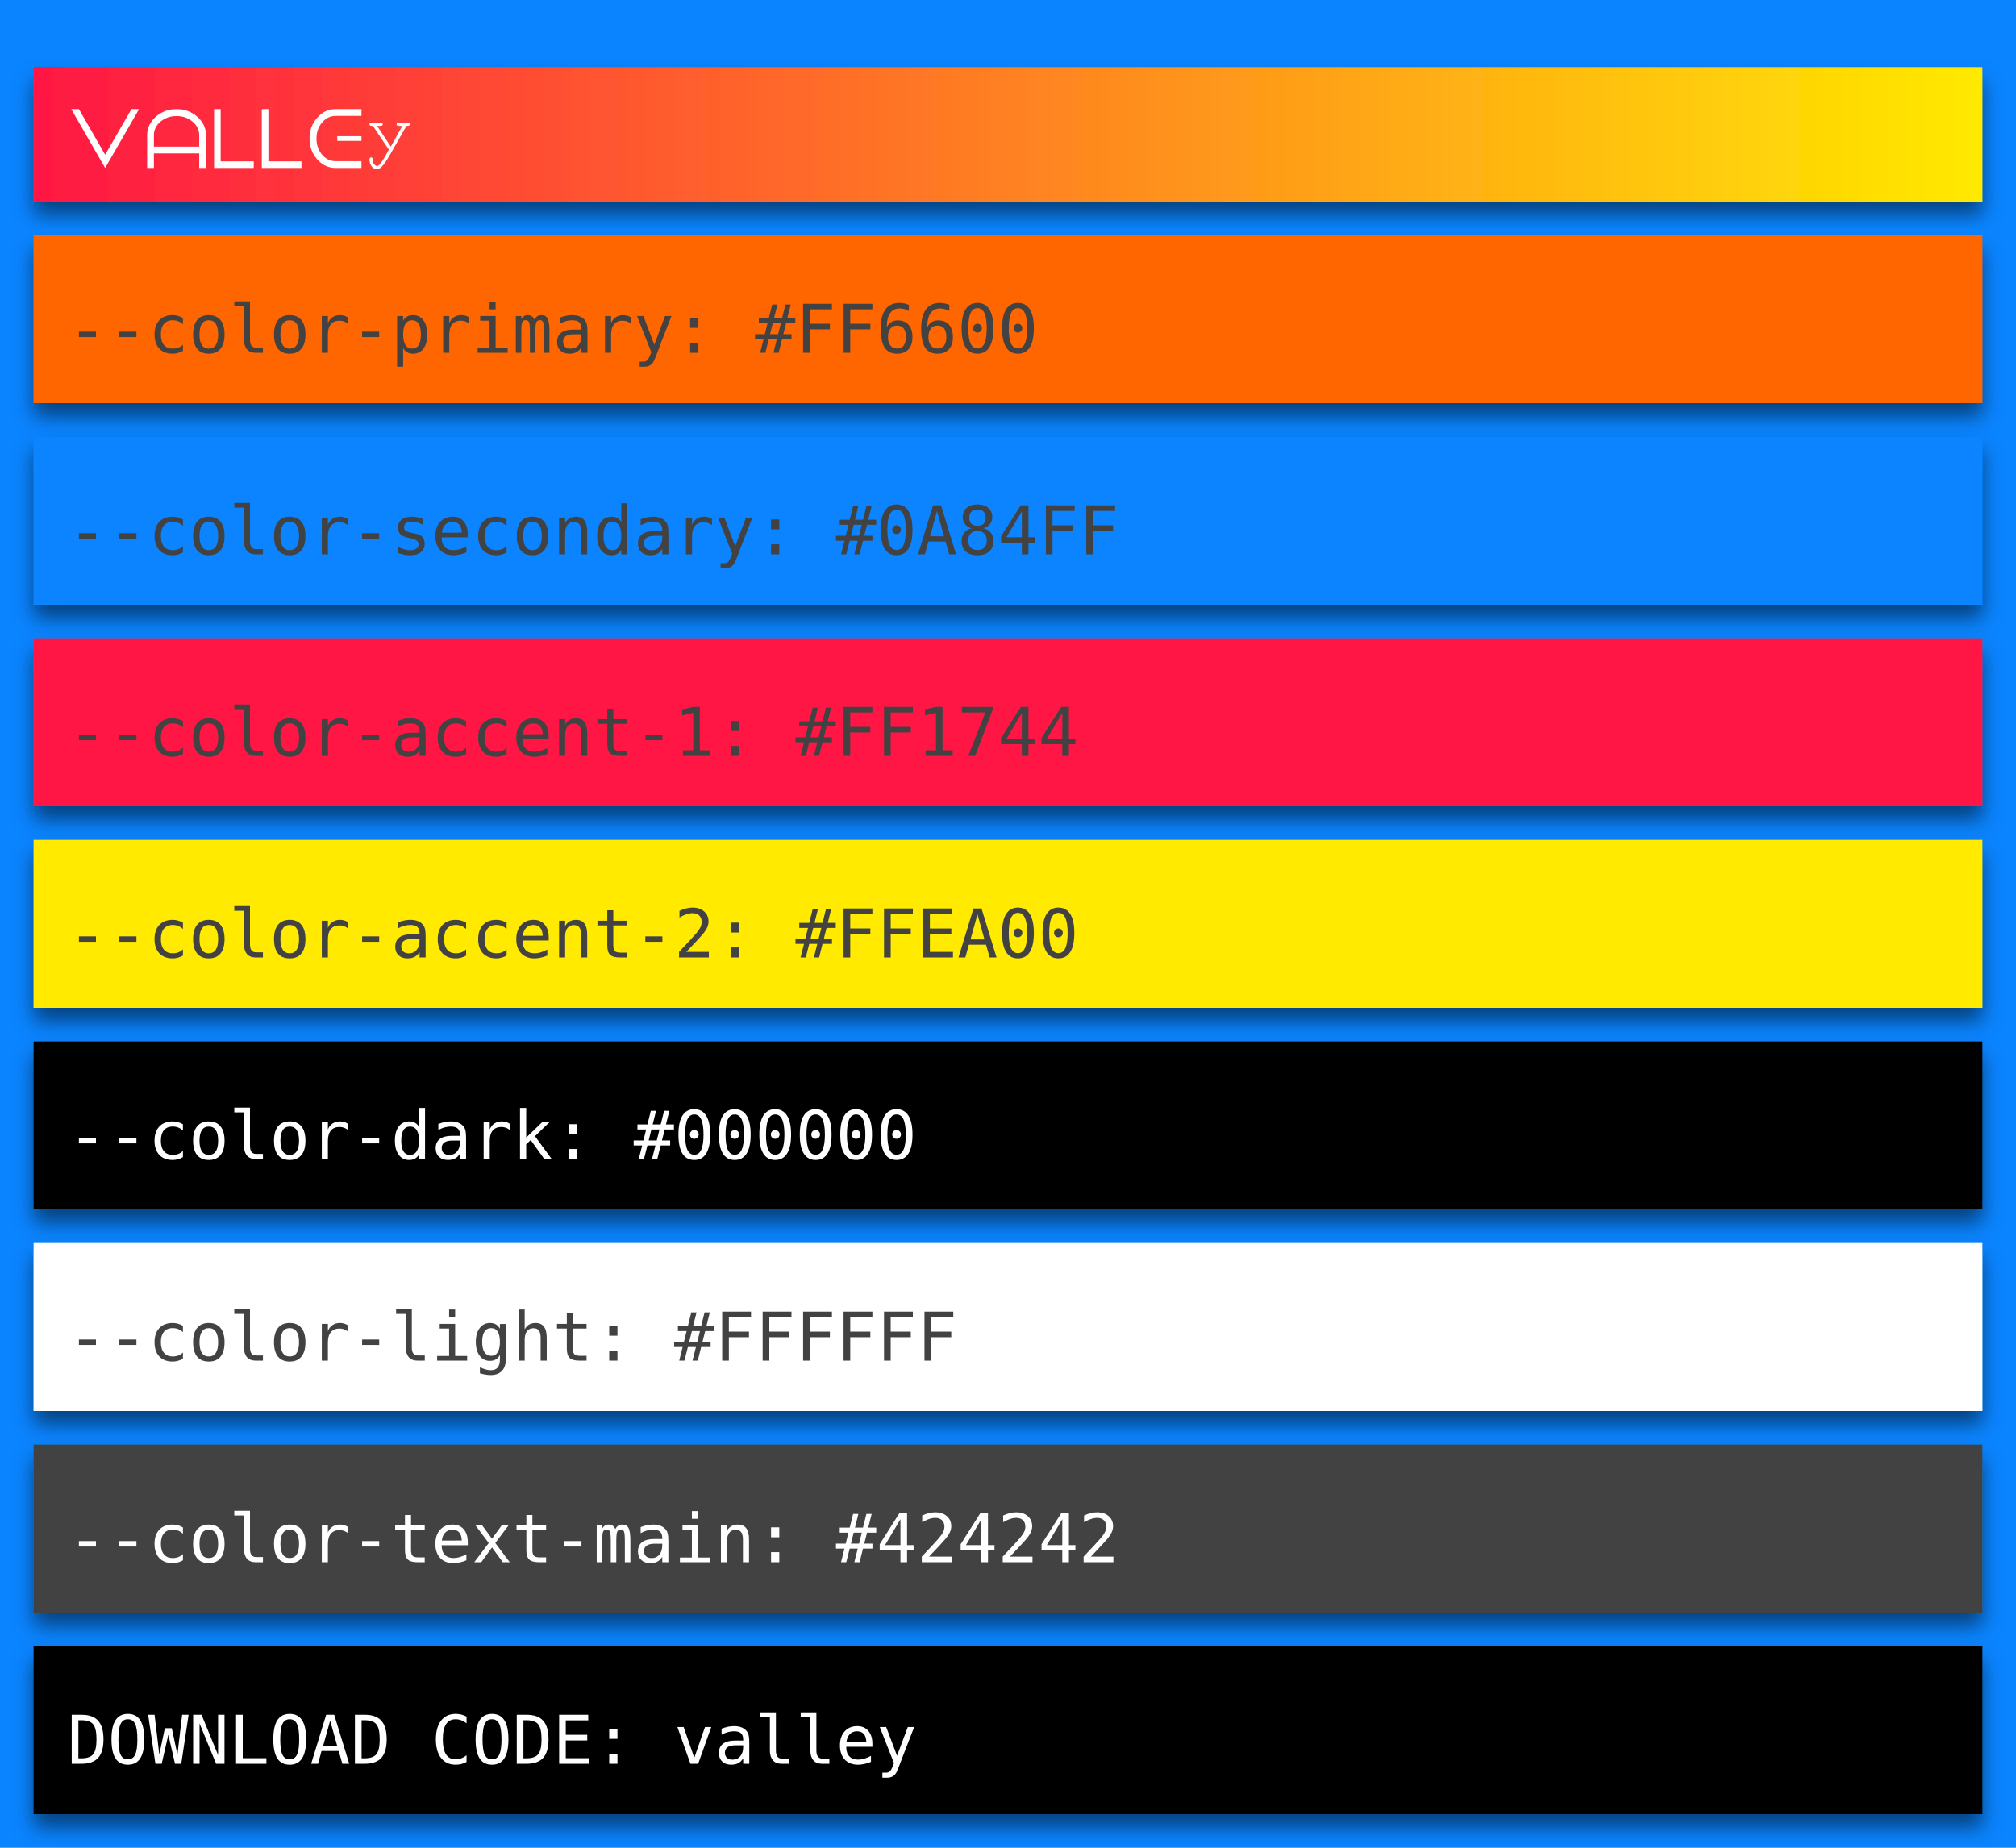
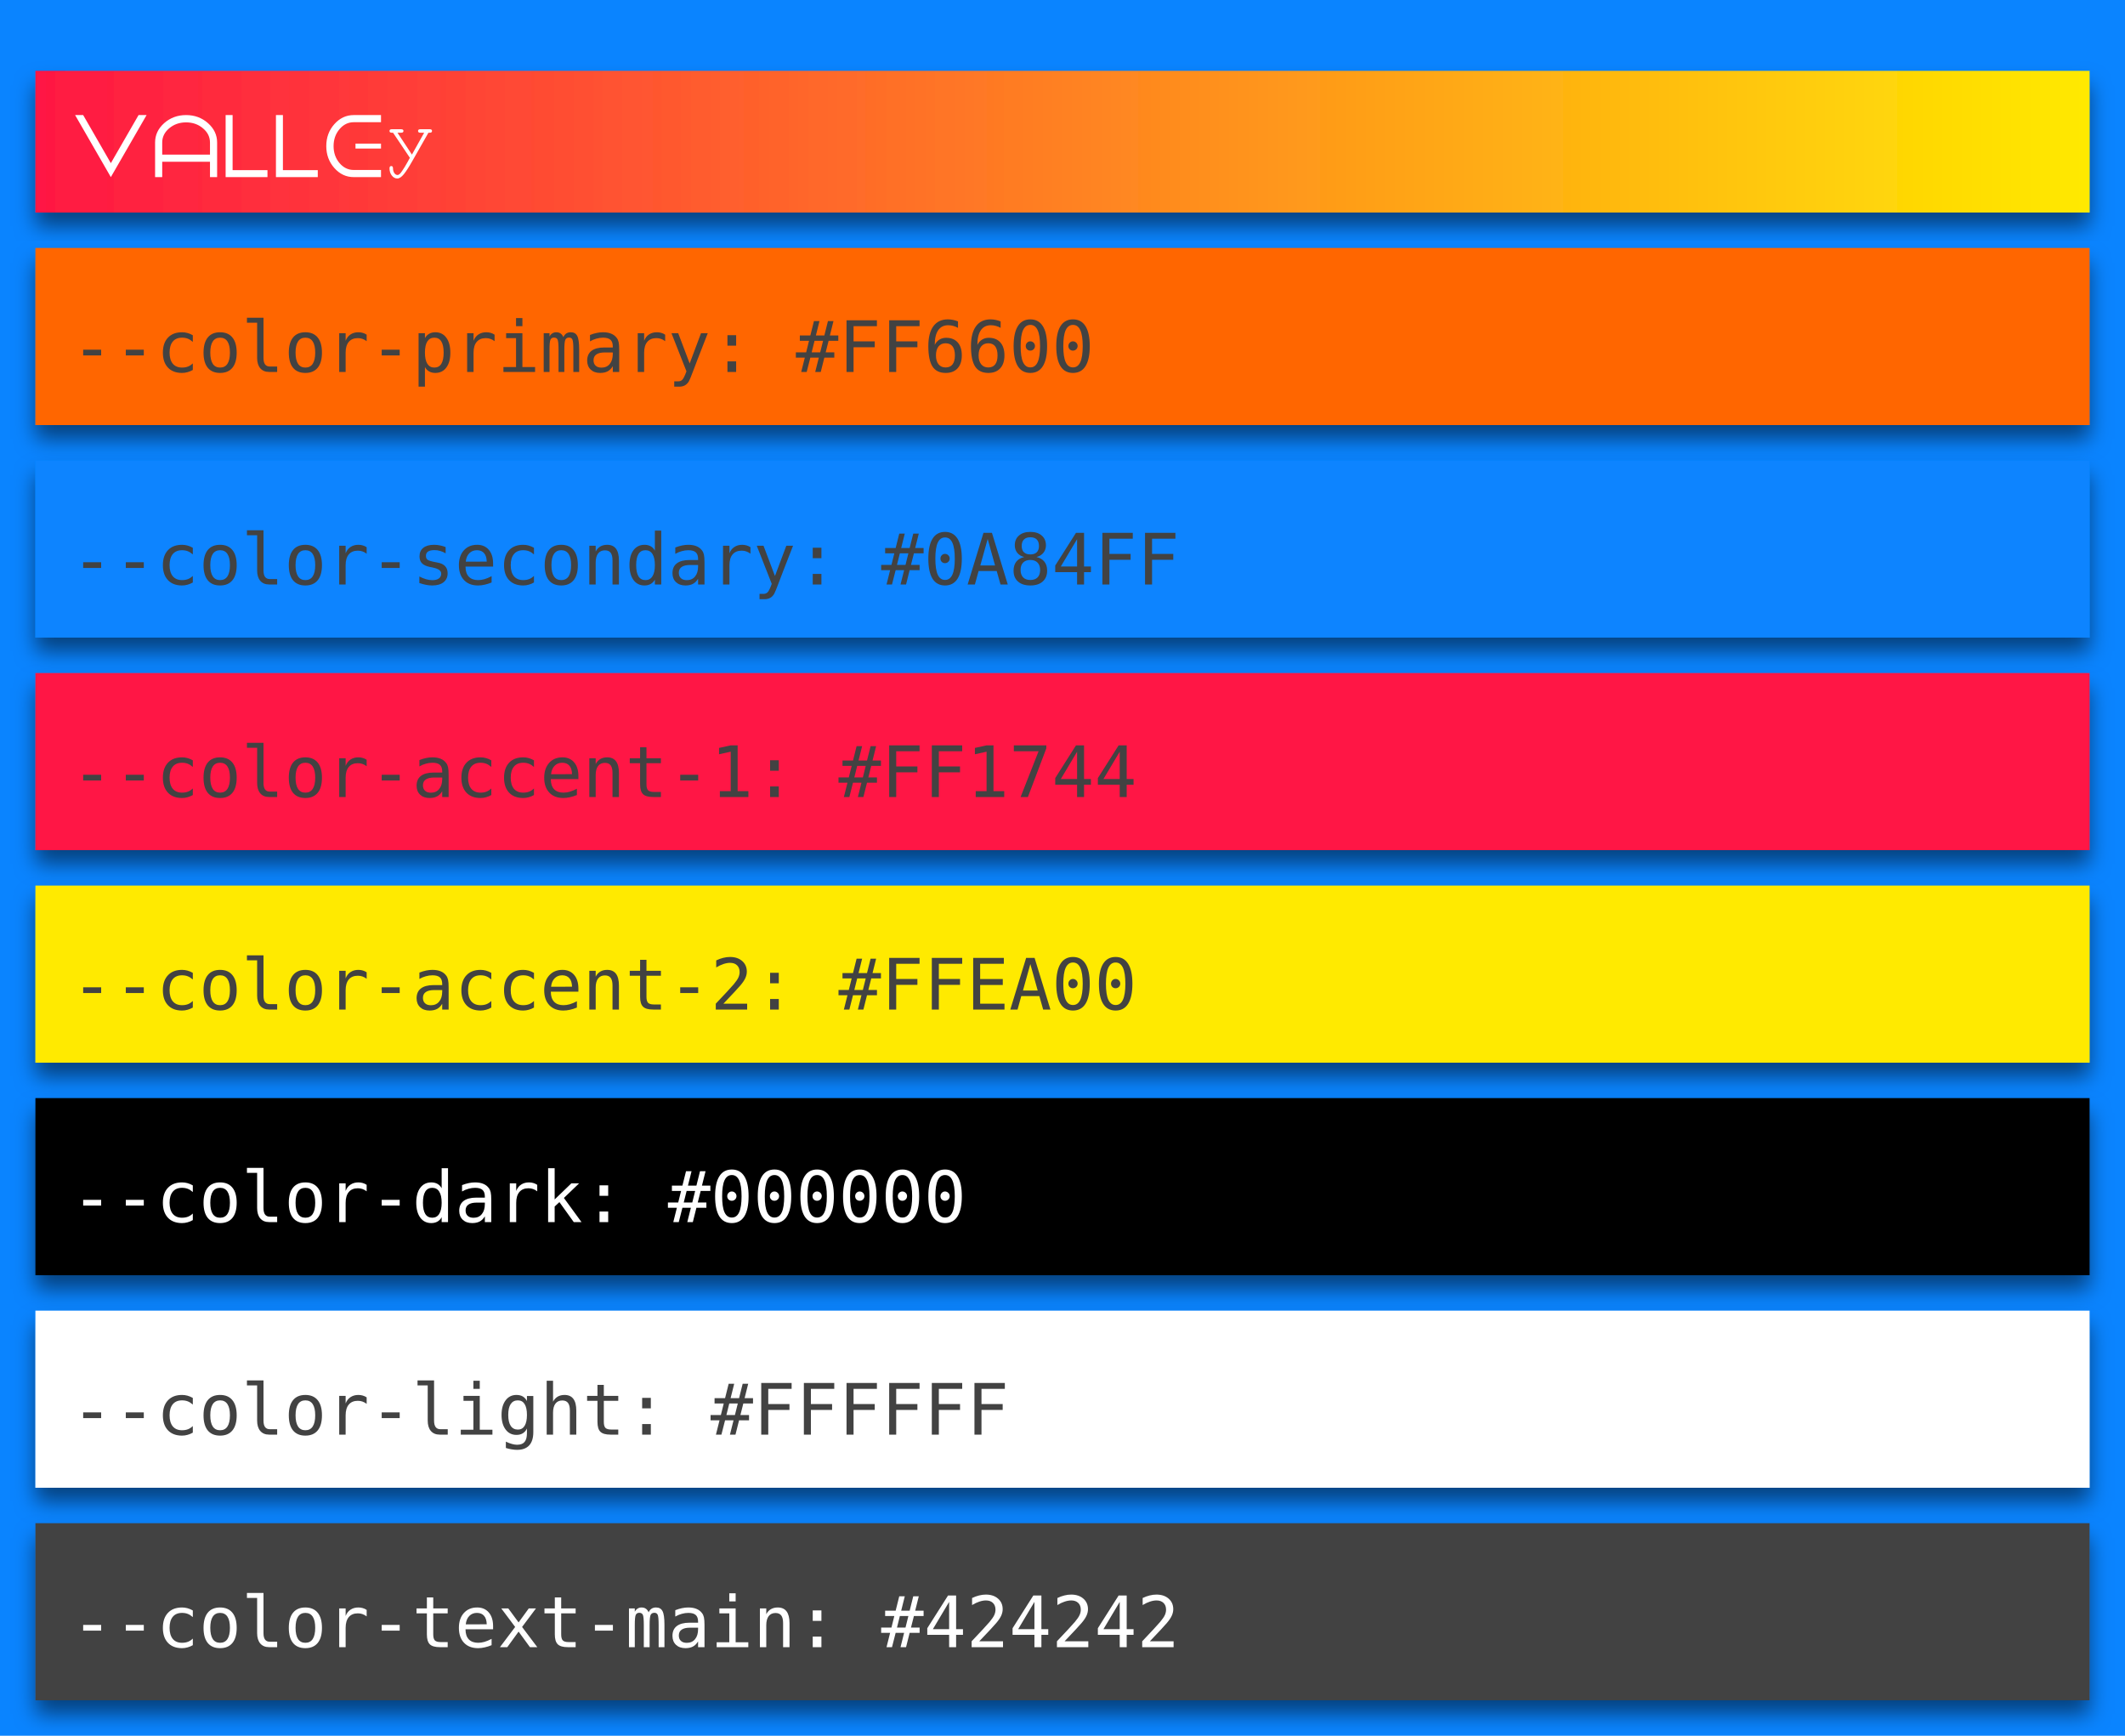
- <svg xmlns="http://www.w3.org/2000/svg" width="600" height="550">
-   <rect x="0" y="0" width="600" height="550" fill="#0A84FF" />
+ <svg xmlns="http://www.w3.org/2000/svg" width="600" height="490">
+   <rect x="0" y="0" width="600" height="490" fill="#0A84FF" />
  <defs>
    <linearGradient id="displayNameGradient" x1="0%" y1="0%" x2="100%" y2="0%">
      <stop offset="0%" style="stop-color:#FF1744;stop-opacity:1" />
      <stop offset="100%" style="stop-color:#FFEA00;stop-opacity:1" />
    </linearGradient>
    <filter id="shadow" x="-20%" y="-20%" width="140%" height="140%">
      <feGaussianBlur in="SourceAlpha" stdDeviation="3" />
      <feOffset dx="0" dy="4" result="offsetblur" />
      <feComponentTransfer>
        <feFuncA type="linear" slope="0.5" />
      </feComponentTransfer>
      <feMerge>
        <feMergeNode />
        <feMergeNode in="SourceGraphic" />
      </feMerge>
    </filter>
  </defs>
  <rect x="10" y="20" width="580" height="40" fill="url(#displayNameGradient)" filter="url(#shadow)" />
  <text x="20" y="50" fill="#FFFFFF" font-size="24" font-family="monospace">ᐯᗩᒪᒪᕮᎩ</text>
  <rect x="10" y="70" width="580" height="50" fill="#FF6600" filter="url(#shadow)" />
  <text x="20" y="105" fill="#424242" font-size="20" font-family="monospace">--color-primary: #FF6600</text>
  <rect x="10" y="130" width="580" height="50" fill="#0A84FF" filter="url(#shadow)" />
  <text x="20" y="165" fill="#424242" font-size="20" font-family="monospace">--color-secondary: #0A84FF</text>
  <rect x="10" y="190" width="580" height="50" fill="#FF1744" filter="url(#shadow)" />
  <text x="20" y="225" fill="#424242" font-size="20" font-family="monospace">--color-accent-1: #FF1744</text>
  <rect x="10" y="250" width="580" height="50" fill="#FFEA00" filter="url(#shadow)" />
  <text x="20" y="285" fill="#424242" font-size="20" font-family="monospace">--color-accent-2: #FFEA00</text>
  <rect x="10" y="310" width="580" height="50" fill="#000000" filter="url(#shadow)" />
  <text x="20" y="345" fill="#FFFFFF" font-size="20" font-family="monospace">--color-dark: #000000</text>
  <rect x="10" y="370" width="580" height="50" fill="#FFFFFF" filter="url(#shadow)" />
  <text x="20" y="405" fill="#424242" font-size="20" font-family="monospace">--color-light: #FFFFFF</text>
  <rect x="10" y="430" width="580" height="50" fill="#424242" filter="url(#shadow)" />
  <text x="20" y="465" fill="#FFFFFF" font-size="20" font-family="monospace">--color-text-main: #424242</text>
-   <rect x="10" y="490" width="580" height="50" fill="#000000" filter="url(#shadow)" />
-   <text x="20" y="525" fill="#FFFFFF" font-size="20" font-family="monospace">DOWNLOAD CODE: valley</text>
</svg>
